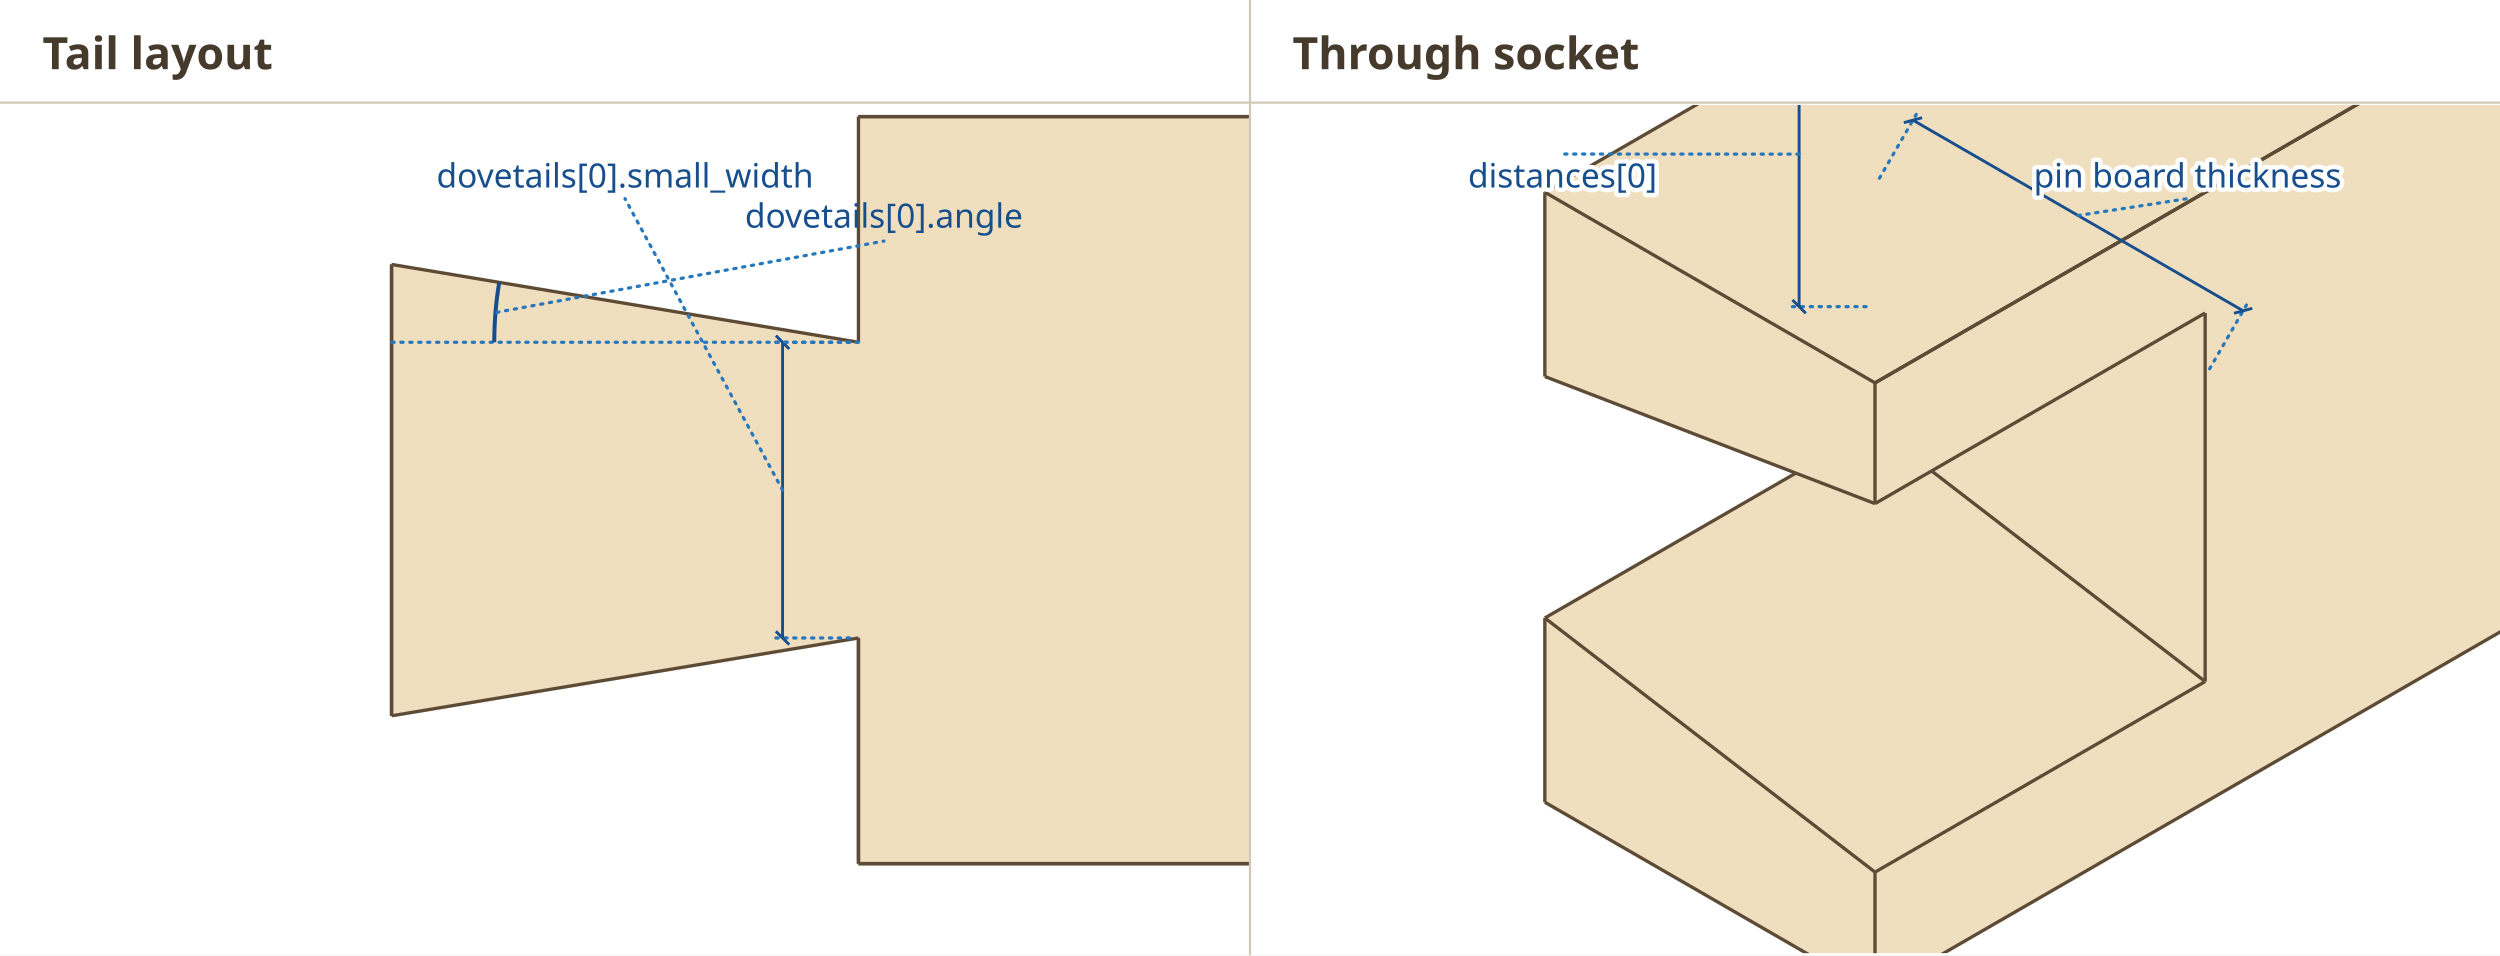
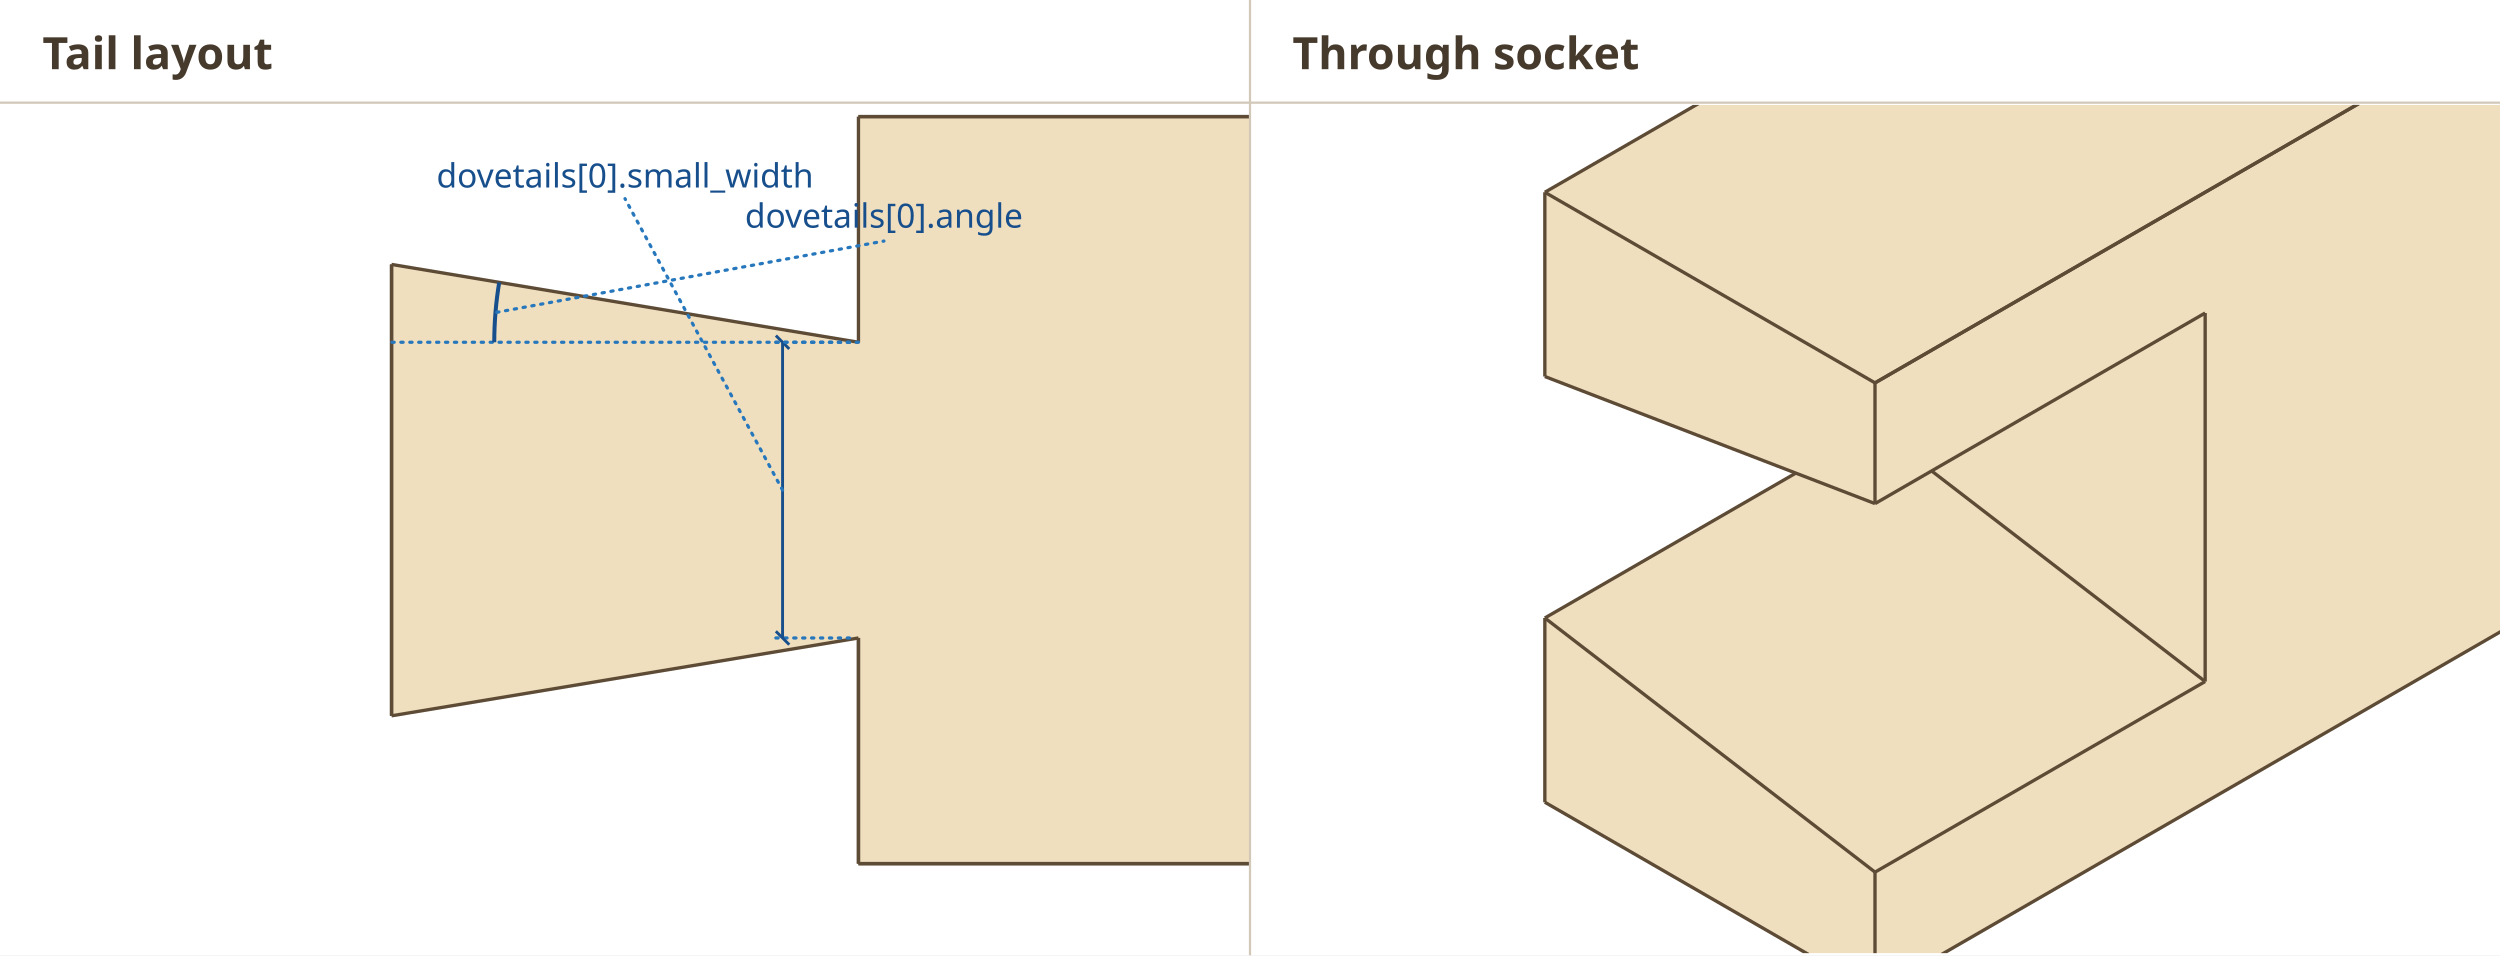
<svg xmlns="http://www.w3.org/2000/svg" font-family="system-ui, sans-serif" role="img" viewBox="0 0 1120 428">
  <rect width="100%" height="100%" fill="white" />
  <svg viewBox="0 0 560 380" x="0" y="47" width="560" height="380" overflow="hidden">
    <g class="member-fills">
      <path data-member="Tail layout" fill="#f0dfbf" fill-opacity="1" d="M2288.094 5.227 L2288.094 339.91 L384.588 339.91 Z M384.588 5.227 L2288.094 5.227 L384.588 339.91 Z M384.588 106.329 L384.588 238.808 L175.412 273.671 Z M175.412 71.467 L384.588 106.329 L175.412 273.671 Z M384.588 106.329 L1786.071 339.91 L1747.121 339.91 Z M384.588 106.329 L1747.121 339.91 L384.588 339.91 Z M175.412 71.467 L384.588 106.329 L384.588 238.808 Z M175.412 71.467 L384.588 238.808 L175.412 273.671 Z M2288.094 339.91 L1786.071 339.91 L384.588 106.329 Z M2288.094 339.91 L384.588 106.329 L384.588 5.227 Z M2288.094 339.91 L384.588 5.227 L2288.094 5.227 Z M384.588 238.808 L175.412 273.671 L175.412 71.467 Z M384.588 106.329 L384.588 238.808 L175.412 71.467 Z M384.588 238.808 L175.412 273.671 L175.412 71.467 Z M384.588 238.808 L175.412 71.467 L384.588 106.329 Z" />
    </g>
    <g class="face-fills" />
    <g class="edges" fill="none" stroke-linejoin="round">
      <g data-member="Tail layout" stroke="#5d4b36" stroke-opacity="1" stroke-width="1.5">
        <path data-feature="rptw.right" d="M2288.094 5.227 L478.286 5.227" />
        <path data-feature="rptw.right" d="M478.286 5.227 L384.588 5.227" />
        <path data-feature="rptw.right" d="M384.588 5.227 L2288.094 5.227" />
        <path data-feature="rptw.left" d="M384.588 339.91 L2288.094 339.91" />
        <path data-feature="rptw.left" d="M2288.094 339.91 L384.588 339.91" />
        <path data-feature="rptw.front" d="M2288.094 339.91 L2288.094 5.227" />
        <path data-feature="rptw.front" d="M384.588 5.227 L384.588 106.329" />
        <path data-feature="rptw.front" d="M384.588 238.808 L384.588 339.91" />
        <path data-feature="rptw.front" d="M175.412 273.671 L384.588 238.808" />
        <path data-feature="rptw.front" d="M384.588 106.329 L175.412 71.467" />
        <path data-feature="rptw.front" d="M175.412 71.467 L175.412 273.671" />
        <path data-feature="rptw.back" d="M1786.071 339.91 L1747.121 339.91" />
        <path data-feature="rptw.back" d="M1747.121 339.91 L942.805 339.91" />
        <path data-feature="rptw.back" d="M384.588 339.91 L384.588 238.808" />
        <path data-feature="rptw.back" d="M2288.094 339.91 L1786.071 339.91" />
        <path data-feature="dovetail_front" d="M175.412 273.671 L175.412 235.068" />
        <path data-feature="dovetail_front" d="M175.412 235.068 L175.412 71.467" />
      </g>
    </g>
    <g class="references" fill="none" />
    <g class="dimension" stroke-width="1.3" fill="#174e8c" stroke="#174e8c">
      <line stroke="#2677bc" stroke-dasharray="1 3" stroke-linecap="round" stroke-width="1.45" x1="380.59" y1="238.81" x2="346.59" y2="238.81" />
      <line x1="353.59" y1="241.81" x2="347.59" y2="235.81" />
      <line stroke="#2677bc" stroke-dasharray="1 3" stroke-linecap="round" stroke-width="1.45" x1="380.59" y1="106.33" x2="346.59" y2="106.33" />
      <line x1="353.59" y1="109.33" x2="347.59" y2="103.33" />
      <line x1="350.59" y1="238.81" x2="350.59" y2="106.33" />
      <line stroke="#2677bc" stroke-dasharray="1 3" stroke-linecap="round" stroke-width="1.45" x1="350.59" y1="172.57" x2="280.00" y2="42.00" />
      <text text-anchor="middle" font-size="15" stroke="white" stroke-width="4" paint-order="stroke" stroke-linejoin="round" transform="translate(280.00 37.00) rotate(0.00)">dovetails[0].small_width</text>
    </g>
    <g class="dimension" fill="#174e8c">
      <line stroke="#2677bc" stroke-dasharray="1 3" stroke-linecap="round" stroke-width="1.45" x1="384.59" y1="106.33" x2="175.41" y2="106.33" />
      <path stroke-width="1.8" d="M221.43 106.33 A163.16 163.16 0 0 1 223.65 79.51" fill="none" stroke="#174e8c" />
      <line stroke="#2677bc" stroke-dasharray="1 3" stroke-linecap="round" stroke-width="1.45" x1="222.54" y1="92.92" x2="396.00" y2="61.00" />
      <text text-anchor="middle" font-size="15" x="396" y="55">dovetails[0].angle</text>
    </g>
  </svg>
  <text font-size="20" font-weight="600" x="19" y="31" fill="#463a2c">Tail layout</text>
  <svg viewBox="0 0 560 380" x="560" y="47" width="560" height="380" overflow="hidden">
    <g class="member-fills">
      <path data-member="Through socket" fill="#f0dfbf" fill-opacity="1" d="M280 124.53 L132.09 39.134 L1625.982 -823.365 Z M1773.892 -737.969 L280 124.53 L1625.982 -823.365 Z M132.09 312.401 L1625.982 -550.098 L1773.892 -464.702 Z M132.09 312.401 L1773.892 -464.702 L280 397.797 Z M1773.892 -518.786 L1773.892 -464.702 L280 397.797 Z M280 343.713 L1773.892 -518.786 L280 397.797 Z M1773.892 -737.969 L1773.892 -518.786 L427.91 258.317 Z M427.91 39.134 L1773.892 -737.969 L427.91 258.317 Z M427.91 39.134 L427.91 93.218 L280 178.614 Z M280 124.53 L427.91 39.134 L280 178.614 Z M1625.982 -740.816 L132.09 121.683 L132.09 39.134 Z M1625.982 -740.816 L132.09 39.134 L1625.982 -823.365 Z M280 36.287 L1625.982 -740.816 L1625.982 -550.098 Z M280 36.287 L1625.982 -550.098 L280 227.005 Z M280 144.456 L280 227.005 L132.09 312.401 Z M280 144.456 L132.09 312.401 L132.09 229.851 Z M1773.892 -464.702 L1625.982 -550.098 L1625.982 -823.365 Z M1773.892 -464.702 L1625.982 -823.365 L1773.892 -737.969 Z M427.91 258.317 L280 144.456 L280 36.287 Z M427.91 258.317 L280 36.287 L427.91 93.218 Z M427.91 258.317 L280 343.713 L132.09 229.851 Z M427.91 258.317 L132.09 229.851 L280 144.456 Z M132.09 121.683 L280 36.287 L427.91 93.218 Z M280 178.614 L132.09 121.683 L427.91 93.218 Z M280 343.713 L280 397.797 L132.09 312.401 Z M280 343.713 L132.09 312.401 L132.09 229.851 Z M280 124.53 L280 178.614 L132.09 121.683 Z M280 124.53 L132.09 121.683 L132.09 39.134 Z" />
    </g>
    <g class="face-fills" />
    <g class="edges" fill="none" stroke-linejoin="round">
      <g data-member="Through socket" stroke="#5d4b36" stroke-opacity="1" stroke-width="1.5">
        <path data-feature="rptw.right" d="M1625.982 -823.365 L132.09 39.134" />
        <path data-feature="rptw.right" d="M132.09 39.134 L280 124.53" />
        <path data-feature="rptw.right" d="M280 124.53 L1773.892 -737.969" />
        <path data-feature="rptw.right" d="M1773.892 -737.969 L1625.982 -823.365" />
        <path data-feature="rptw.left" d="M1773.892 -464.702 L280 397.797" />
        <path data-feature="rptw.left" d="M280 397.797 L132.09 312.401" />
        <path data-feature="rptw.front" d="M1773.892 -464.702 L1773.892 -518.786" />
        <path data-feature="rptw.front" d="M427.91 258.317 L280 343.713" />
        <path data-feature="rptw.front" d="M280 343.713 L280 397.797" />
        <path data-feature="rptw.front" d="M1773.892 -518.786 L1773.892 -737.969" />
        <path data-feature="rptw.front" d="M1773.892 -737.969 L427.91 39.134" />
        <path data-feature="rptw.front" d="M427.91 93.218 L427.91 258.317" />
        <path data-feature="rptw.front" d="M280 178.614 L427.91 93.218" />
        <path data-feature="rptw.front" d="M427.91 39.134 L280 124.53" />
        <path data-feature="rptw.front" d="M280 124.53 L280 178.614" />
        <path data-feature="rptw.back" d="M132.09 121.683 L132.09 39.134" />
        <path data-feature="rptw.back" d="M132.09 312.401 L132.09 229.851" />
        <path data-feature="rptw.back" d="M132.09 229.851 L244.502 164.951" />
        <path data-feature="rptw.top" d="M1773.892 -737.969 L1773.892 -464.702" />
        <path data-feature="cap.0" d="M427.91 258.317 L305.356 163.975" />
        <path data-feature="side.1" d="M280 343.713 L132.09 229.851" />
        <path data-feature="side.3" d="M132.09 121.683 L280 178.614" />
      </g>
    </g>
    <g class="references" fill="none" />
-     <g class="dimension" stroke-width="1.3" fill="#174e8c" stroke="#174e8c">
-       <line stroke="#2677bc" stroke-dasharray="1 3" stroke-linecap="round" stroke-width="1.45" x1="276.00" y1="90.37" x2="242.00" y2="90.37" />
-       <line x1="249.00" y1="93.37" x2="243.00" y2="87.37" />
-       <line stroke="#2677bc" stroke-dasharray="1 3" stroke-linecap="round" stroke-width="1.45" x1="276.00" y1="-46.26" x2="242.00" y2="-46.26" />
-       <line x1="249.00" y1="-43.26" x2="243.00" y2="-49.26" />
-       <line x1="246.00" y1="90.37" x2="246.00" y2="-46.26" />
-       <line stroke="#2677bc" stroke-dasharray="1 3" stroke-linecap="round" stroke-width="1.45" x1="246.00" y1="22.05" x2="140.00" y2="22.00" />
-       <text text-anchor="middle" font-size="15" stroke="white" stroke-width="4" paint-order="stroke" stroke-linejoin="round" transform="translate(140.00 37.00) rotate(0.00)">distances[0]</text>
-     </g>
-     <g class="dimension" stroke-width="1.3" fill="#174e8c" stroke="#174e8c">
-       <line stroke="#2677bc" stroke-dasharray="1 3" stroke-linecap="round" stroke-width="1.45" x1="282.00" y1="32.82" x2="299.00" y2="3.38" />
-       <line x1="292.90" y1="7.94" x2="301.10" y2="5.74" />
-       <line stroke="#2677bc" stroke-dasharray="1 3" stroke-linecap="round" stroke-width="1.45" x1="429.91" y1="118.22" x2="446.91" y2="88.77" />
-       <line x1="440.81" y1="93.34" x2="449.01" y2="91.14" />
-       <line x1="297.00" y1="6.84" x2="444.91" y2="92.24" />
-       <line stroke="#2677bc" stroke-dasharray="1 3" stroke-linecap="round" stroke-width="1.45" x1="370.96" y1="49.54" x2="420.00" y2="42.00" />
-       <text text-anchor="middle" font-size="15" stroke="white" stroke-width="4" paint-order="stroke" stroke-linejoin="round" transform="translate(420.00 37.00) rotate(0.00)">pin board thickness</text>
-     </g>
  </svg>
  <text font-size="20" font-weight="600" x="579" y="31" fill="#463a2c">Through socket</text>
  <path d="M0 46H1120 M560 0v428" stroke="#d1c8b8" />
</svg>
